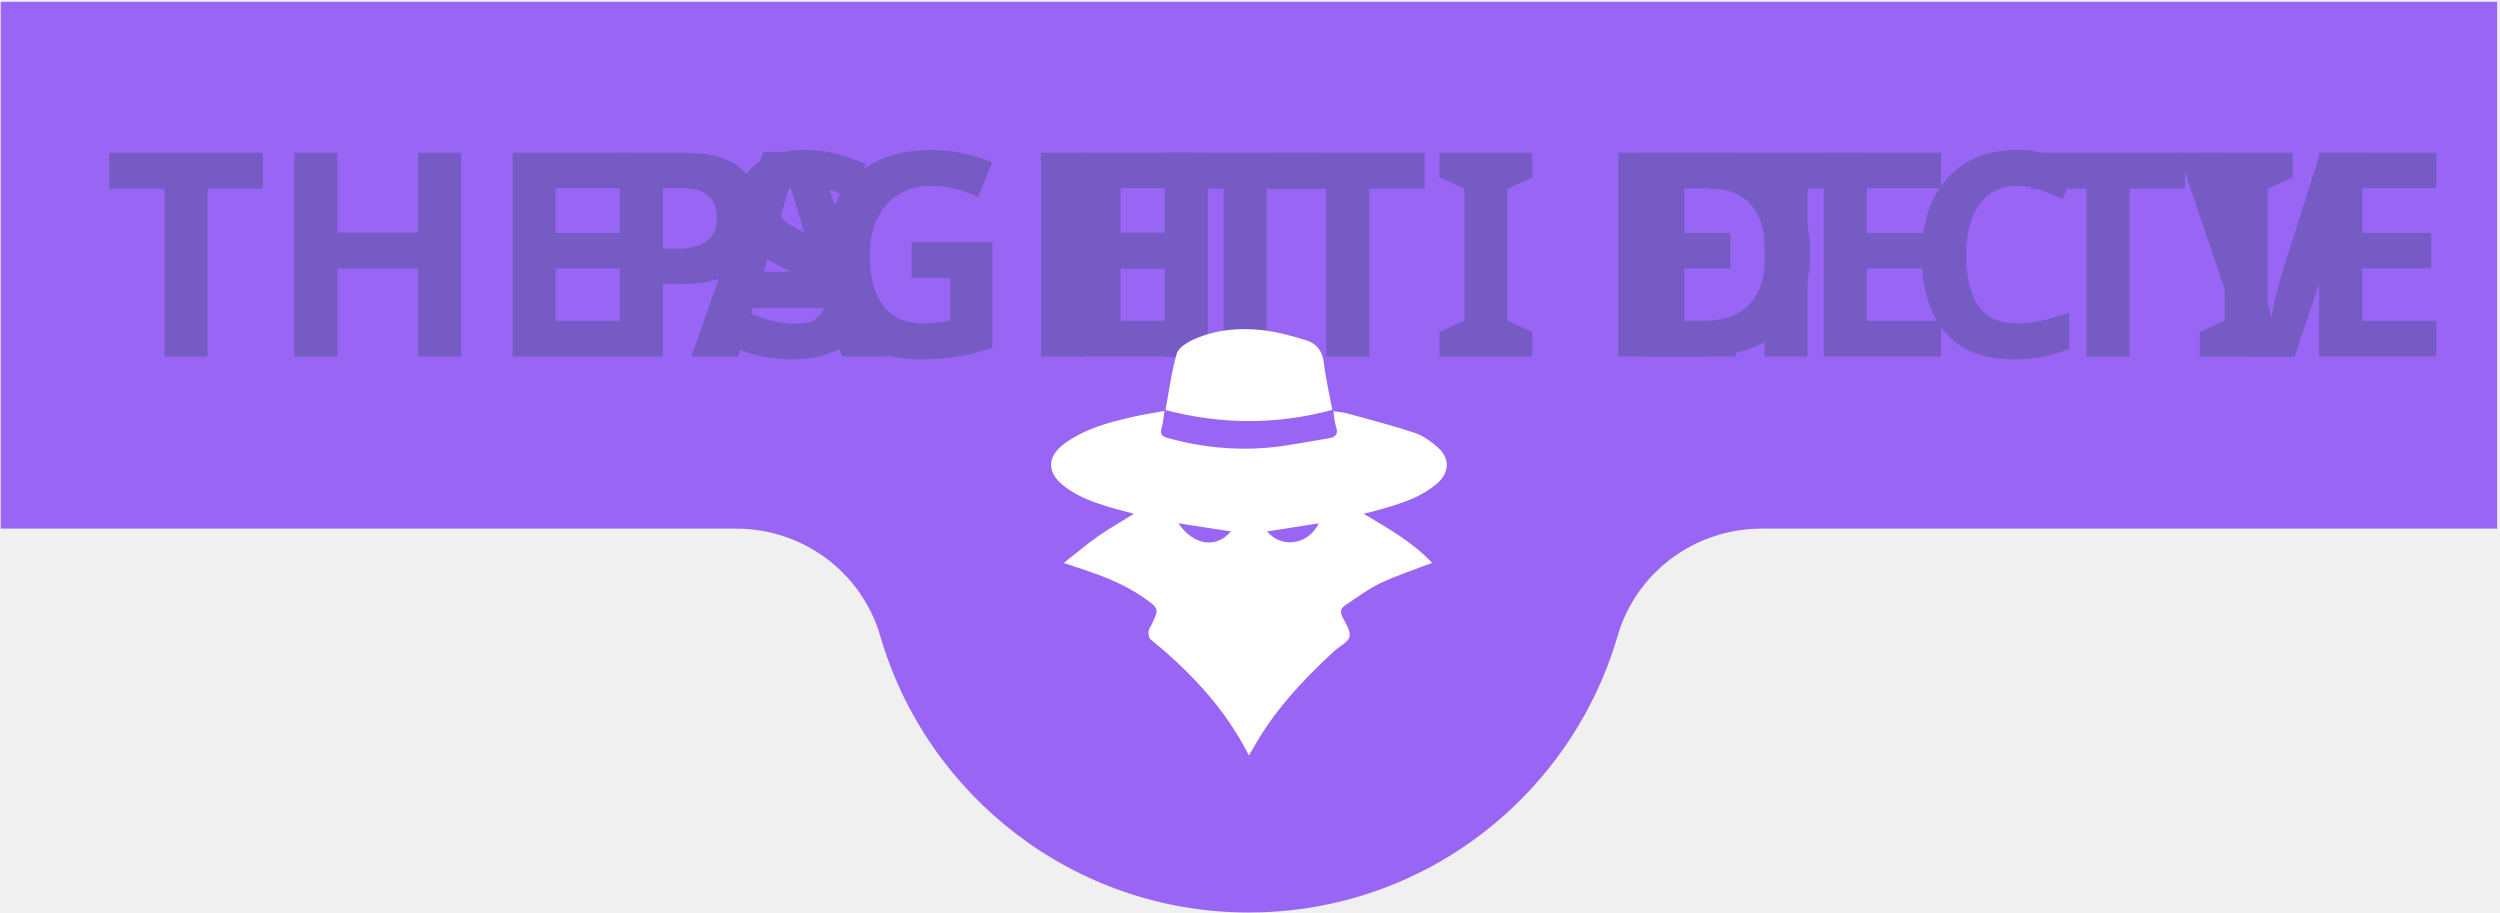
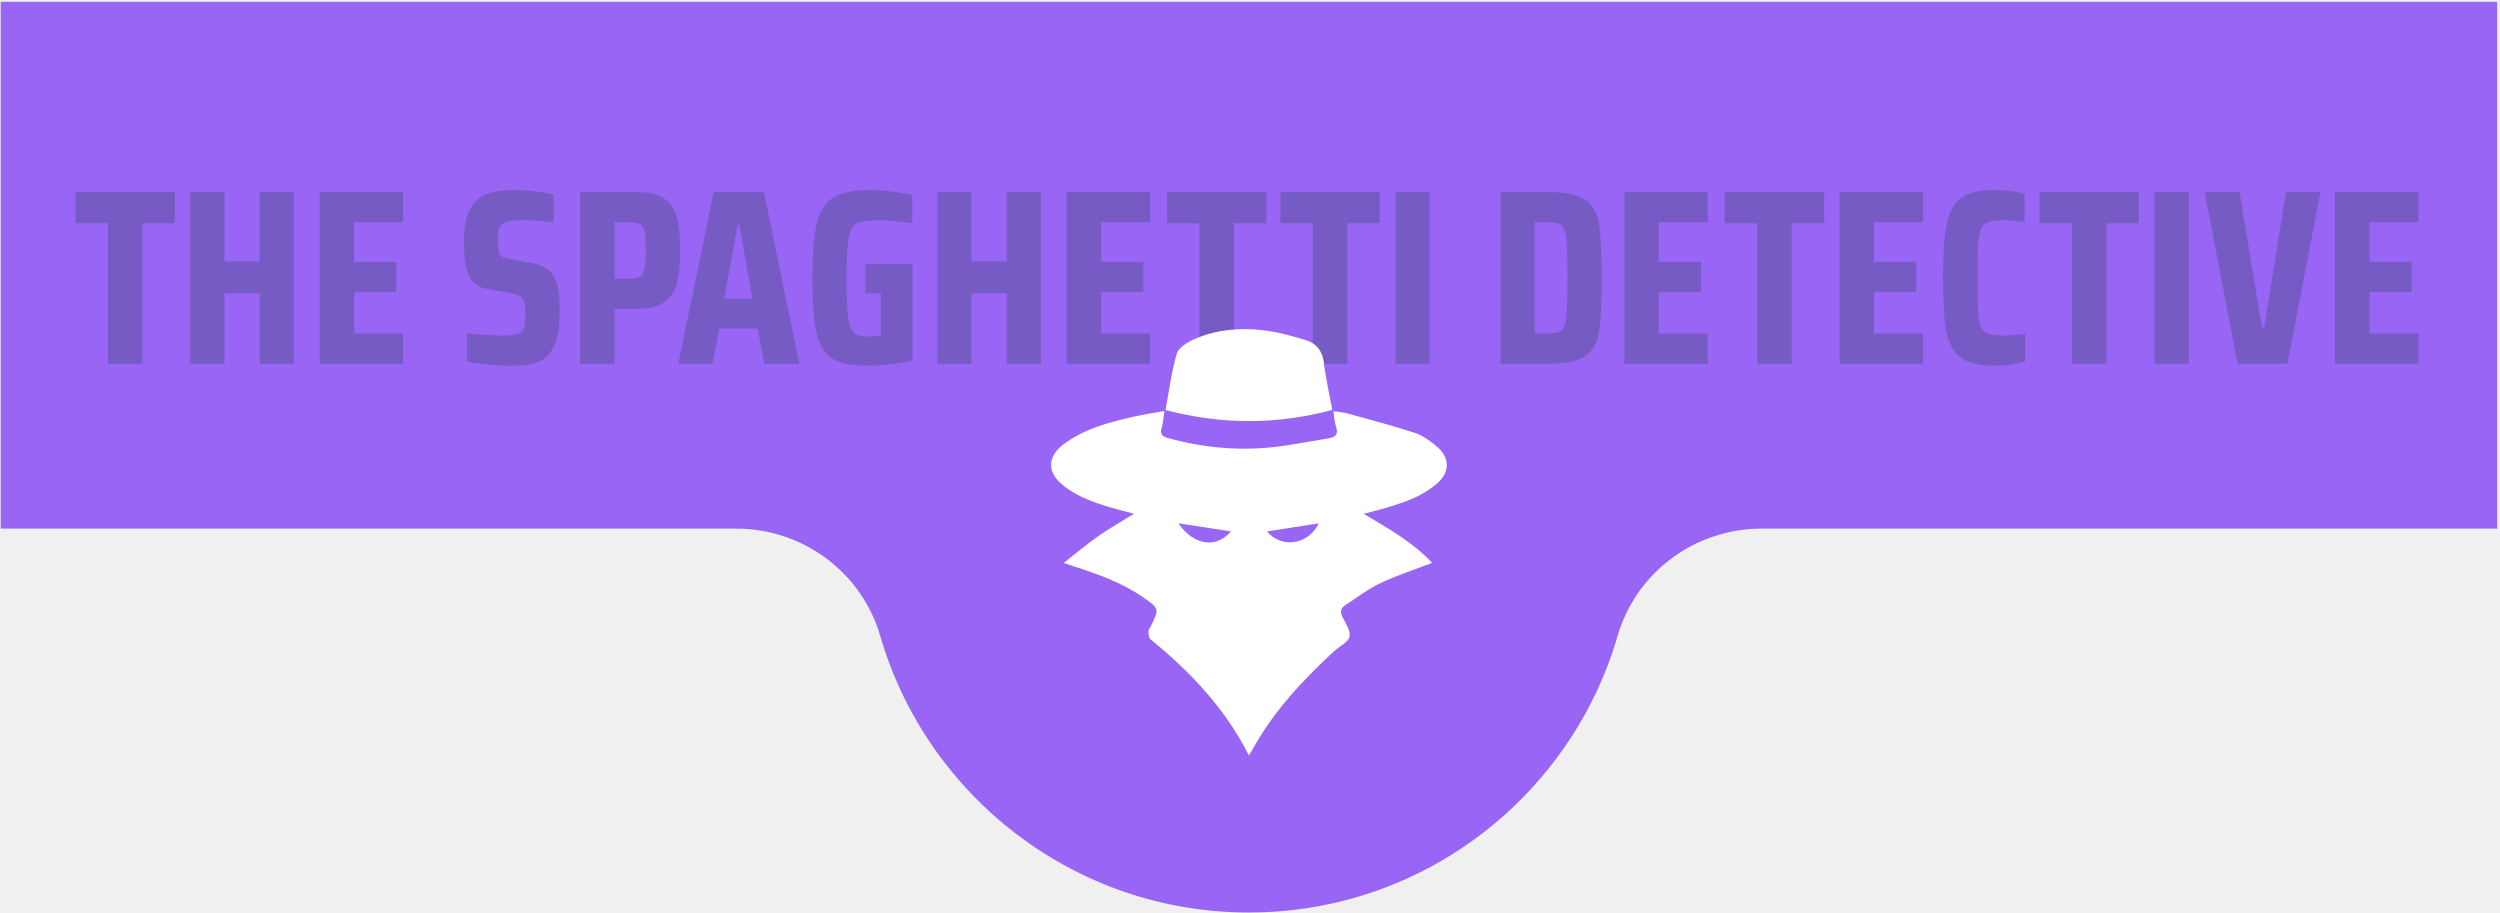
- <svg xmlns="http://www.w3.org/2000/svg" width="701px" height="256px" viewBox="0 0 701 256" version="1.1">
-   <g id="Page-1" stroke="none" stroke-width="1" fill="none" fill-rule="evenodd">
-     <g id="Artboard-1" transform="translate(-190, -227)">
-       <g id="Group-2" transform="translate(190.2039, 227.4985)">
-         <path d="M700,0 L700,147.73 L493.73,147.73 C475.09,147.73 458.57,159.94 453.36,177.84 C451.49,184.28 449.03,190.46 446.05,196.34 C428.3,231.37 391.95,255.37 349.99,255.37 C301,255.37 259.65,222.63 246.62,177.84 C241.42,159.94 224.891,147.73 206.26,147.73 L0,147.73 L0,0 L700,0 Z" id="Fill-3" fill="#9965F4" />
-         <text id="THE-SPAGHETTI-DETECT" font-family="DINCondensed-Bold, DIN Condensed" font-size="80" font-style="condensed" font-weight="bold" fill="#775BC4">
-           <tspan x="28.799" y="99.469">THE S</tspan>
-           <tspan x="166.399" y="99.469" letter-spacing="-2.32">P</tspan>
-           <tspan x="193.679" y="99.469" letter-spacing="0.32">A</tspan>
-           <tspan x="226.559" y="99.469">GH</tspan>
-           <tspan x="294.719" y="99.469" letter-spacing="1.432">E</tspan>
-           <tspan x="325.75" y="99.469" letter-spacing="2.24">T</tspan>
-           <tspan x="354.55" y="99.469">TI D</tspan>
-           <tspan x="446.39" y="99.469" letter-spacing="1.44">E</tspan>
-           <tspan x="477.43" y="99.469">T</tspan>
-           <tspan x="503.99" y="99.469" letter-spacing="0.4">E</tspan>
-           <tspan x="533.99" y="99.469" letter-spacing="1.192">C</tspan>
-           <tspan x="567.742" y="99.469">TI</tspan>
-           <tspan x="610.622" y="99.469" letter-spacing="-0.32">V</tspan>
-           <tspan x="642.862" y="99.469">E</tspan>
-         </text>
-         <g id="Group" transform="translate(294.5223, 91.78493)" fill="#FFFFFF">
-           <path d="M60.544,56.724 C64.719,61.66 72.179,60.426 75.054,54.47 C70.271,55.213 65.417,55.967 60.544,56.724 M50.428,56.72 C45.538,55.966 40.674,55.217 35.702,54.452 C39.966,60.669 46.263,61.605 50.428,56.72 M55.458,119.54 C48.744,106.245 38.966,96.038 27.851,86.955 C27.372,86.564 27.313,85.489 27.32,84.736 C27.326,84.209 27.78,83.687 28.034,83.162 C30.34,78.405 30.359,78.377 25.893,75.256 C20.022,71.154 13.355,68.802 6.625,66.597 C5.862,66.347 5.101,66.094 3.539,65.578 C7.037,62.833 9.972,60.324 13.118,58.118 C16.234,55.933 19.564,54.054 23.23,51.774 C21.586,51.342 20.293,51.017 19.009,50.662 C13.463,49.128 7.959,47.478 3.36,43.802 C-1.109,40.228 -1.142,35.863 3.392,32.387 C9.154,27.967 16.033,26.205 22.935,24.601 C25.74,23.949 28.602,23.534 31.78,22.948 C31.503,24.734 31.438,26.223 31.015,27.603 C30.461,29.41 31.093,30.099 32.806,30.569 C41.882,33.061 51.132,34.06 60.478,33.275 C66.249,32.789 71.954,31.534 77.693,30.653 C79.685,30.348 80.647,29.543 79.892,27.34 C79.468,26.102 79.435,24.73 79.16,23.011 C80.577,23.233 81.863,23.311 83.077,23.647 C89.387,25.392 95.736,27.029 101.947,29.082 C104.238,29.84 106.39,31.399 108.252,33.002 C111.963,36.195 111.794,40.294 108.048,43.454 C103.807,47.032 98.663,48.722 93.461,50.254 C91.715,50.769 89.939,51.182 87.637,51.781 C94.633,55.96 101.409,59.74 106.832,65.54 C101.801,67.484 96.905,69.065 92.301,71.258 C88.814,72.918 85.68,75.331 82.425,77.464 C81.231,78.247 80.974,79.259 81.677,80.671 C82.575,82.473 84.05,84.615 83.677,86.244 C83.315,87.82 80.898,88.9 79.432,90.251 C70.588,98.403 62.413,107.114 56.554,117.75 C56.275,118.256 55.951,118.737 55.458,119.54" id="Fill-19" />
-           <path d="M78.856,22.648 C63.187,26.863 47.821,26.786 32.083,22.702 C33.109,17.225 33.739,11.918 35.248,6.874 C35.765,5.143 38.285,3.621 40.226,2.778 C46.383,0.108 52.977,-0.459 59.562,0.325 C63.638,0.811 67.677,1.941 71.612,3.17 C74.477,4.066 76.106,6.196 76.487,9.454 C76.986,13.731 77.987,17.95 78.856,22.648" id="Fill-21" />
-         </g>
-       </g>
-     </g>
-   </g>
+ <svg xmlns="http://www.w3.org/2000/svg" width="701" height="256" viewBox="0 0 701 256" fill="none">
+   <path fill-rule="evenodd" clip-rule="evenodd" d="M700.204 0.499V148.229H493.934C475.294 148.229 458.774 160.439 453.564 178.339C451.694 184.779 449.234 190.959 446.254 196.839C428.504 231.869 392.154 255.869 350.194 255.869C301.204 255.869 259.854 223.129 246.824 178.339C241.624 160.439 225.095 148.229 206.464 148.229H0.204V0.499H700.204Z" fill="#9965F4" />
+   <path d="M30.256 102V62.59H21.156V53.84H49.016V62.59H39.916V102H30.256Z" fill="#775BC4" />
+   <path d="M72.814 102V82.19H62.944V102H53.354V53.84H62.944V73.3H72.814V53.84H82.404V102H72.814Z" fill="#775BC4" />
+   <path d="M89.653 102V53.84H113.033V62.31H99.312V73.44H111.143V81.91H99.312V93.53H113.033V102H89.653Z" fill="#775BC4" />
+   <path d="M143.455 102.56C141.495 102.56 139.349 102.443 137.015 102.21C134.729 102.023 132.699 101.743 130.925 101.37V93.53C135.685 93.903 138.975 94.09 140.795 94.09C142.429 94.09 143.665 93.997 144.505 93.81C145.345 93.623 145.975 93.297 146.395 92.83C146.769 92.457 147.002 91.943 147.095 91.29C147.235 90.59 147.305 89.61 147.305 88.35C147.305 86.623 147.212 85.41 147.025 84.71C146.839 83.963 146.442 83.427 145.835 83.1C145.275 82.727 144.272 82.4 142.825 82.12L136.245 80.93C133.912 80.51 132.302 79.227 131.415 77.08C130.529 74.933 130.085 71.83 130.085 67.77C130.085 63.803 130.645 60.77 131.765 58.67C132.932 56.57 134.519 55.147 136.525 54.4C138.532 53.653 141.075 53.28 144.155 53.28C146.302 53.28 148.355 53.42 150.315 53.7C152.322 53.98 153.955 54.26 155.215 54.54V62.38C152.695 61.96 149.872 61.75 146.745 61.75C145.065 61.75 143.759 61.82 142.825 61.96C141.939 62.1 141.285 62.357 140.865 62.73C140.352 63.103 140.025 63.64 139.885 64.34C139.745 65.04 139.675 66.067 139.675 67.42C139.675 68.867 139.745 69.917 139.885 70.57C140.072 71.223 140.375 71.69 140.795 71.97C141.215 72.25 141.939 72.483 142.965 72.67L149.125 73.79C150.759 74.023 152.135 74.537 153.255 75.33C154.422 76.077 155.332 77.337 155.985 79.11C156.639 80.977 156.965 83.613 156.965 87.02C156.965 91.453 156.429 94.79 155.355 97.03C154.282 99.27 152.789 100.763 150.875 101.51C149.009 102.21 146.535 102.56 143.455 102.56Z" fill="#775BC4" />
+   <path d="M162.66 53.84H178.55C181.957 53.84 184.524 54.447 186.25 55.66C188.024 56.873 189.214 58.647 189.82 60.98C190.427 63.267 190.73 66.323 190.73 70.15C190.73 73.837 190.45 76.847 189.89 79.18C189.33 81.467 188.164 83.287 186.39 84.64C184.617 85.947 181.98 86.6 178.48 86.6H172.32V102H162.66V53.84ZM176.1 78.13C177.687 78.13 178.807 77.943 179.46 77.57C180.114 77.197 180.534 76.497 180.72 75.47C180.954 74.397 181.07 72.623 181.07 70.15C181.07 67.677 180.954 65.927 180.72 64.9C180.534 63.873 180.114 63.197 179.46 62.87C178.854 62.497 177.757 62.31 176.17 62.31H172.32V78.13H176.1Z" fill="#775BC4" />
+   <path d="M214.343 102L212.453 92.13H201.673L199.783 102H190.193L200.133 53.84H214.203L224.143 102H214.343ZM207.273 62.94H206.853L203.073 83.8H210.983L207.273 62.94Z" fill="#775BC4" />
+   <path d="M242.631 82.26V74H255.861V101.09C254.228 101.51 252.245 101.86 249.911 102.14C247.578 102.42 245.408 102.56 243.401 102.56C238.968 102.56 235.655 101.907 233.461 100.6C231.315 99.247 229.821 96.867 228.981 93.46C228.188 90.007 227.791 84.827 227.791 77.92C227.791 71.06 228.211 65.927 229.051 62.52C229.938 59.067 231.525 56.663 233.811 55.31C236.098 53.957 239.528 53.28 244.101 53.28C245.968 53.28 247.998 53.42 250.191 53.7C252.385 53.98 254.251 54.307 255.791 54.68V62.59C251.778 62.03 248.861 61.75 247.041 61.75C243.868 61.75 241.675 62.007 240.461 62.52C239.295 63.033 238.478 64.363 238.011 66.51C237.591 68.61 237.381 72.413 237.381 77.92C237.381 83.053 237.521 86.717 237.801 88.91C238.081 91.057 238.618 92.503 239.411 93.25C240.251 93.997 241.651 94.37 243.611 94.37C244.031 94.37 245.151 94.3 246.971 94.16V82.26H242.631Z" fill="#775BC4" />
+   <path d="M282.273 102V82.19H272.403V102H262.813V53.84H272.403V73.3H282.273V53.84H291.863V102H282.273Z" fill="#775BC4" />
+   <path d="M299.112 102V53.84H322.491V62.31H308.771V73.44H320.602V81.91H308.771V93.53H322.491V102H299.112Z" fill="#775BC4" />
+   <path d="M336.345 102V62.59H327.245V53.84H355.105V62.59H346.005V102H336.345Z" fill="#775BC4" />
+   <path d="M368.123 102V62.59H359.023V53.84H386.883V62.59H377.783V102H368.123Z" fill="#775BC4" />
+   <path d="M391.291 102V53.84H400.881V102H391.291Z" fill="#775BC4" />
+   <path d="M420.752 53.84H433.772C438.719 53.84 442.242 54.54 444.342 55.94C446.489 57.293 447.819 59.51 448.332 62.59C448.846 65.623 449.102 70.733 449.102 77.92C449.102 85.107 448.846 90.24 448.332 93.32C447.819 96.353 446.489 98.57 444.342 99.97C442.242 101.323 438.719 102 433.772 102H420.752V53.84ZM433.632 93.53C435.686 93.53 437.062 93.297 437.762 92.83C438.509 92.317 438.976 91.08 439.162 89.12C439.396 87.16 439.512 83.427 439.512 77.92C439.512 72.46 439.396 68.75 439.162 66.79C438.929 64.783 438.462 63.547 437.762 63.08C437.062 62.567 435.686 62.31 433.632 62.31H430.342V93.53H433.632Z" fill="#775BC4" />
+   <path d="M455.479 102V53.84H478.859V62.31H465.139V73.44H476.969V81.91H465.139V93.53H478.859V102H455.479Z" fill="#775BC4" />
+   <path d="M492.722 102V62.59H483.622V53.84H511.482V62.59H502.382V102H492.722Z" fill="#775BC4" />
+   <path d="M515.82 102V53.84H539.2V62.31H525.48V73.44H537.31V81.91H525.48V93.53H539.2V102H515.82Z" fill="#775BC4" />
+   <path d="M567.852 101.37C566.872 101.697 565.589 101.977 564.002 102.21C562.462 102.443 560.992 102.56 559.592 102.56C555.206 102.56 551.986 101.837 549.932 100.39C547.879 98.943 546.502 96.54 545.802 93.18C545.149 89.82 544.822 84.733 544.822 77.92C544.822 71.153 545.172 66.09 545.872 62.73C546.572 59.323 547.949 56.897 550.002 55.45C552.102 54.003 555.299 53.28 559.592 53.28C561.132 53.28 562.649 53.397 564.142 53.63C565.682 53.817 566.872 54.073 567.712 54.4V62.24C565.006 61.913 562.952 61.75 561.552 61.75C559.172 61.75 557.516 62.077 556.582 62.73C555.696 63.337 555.112 64.667 554.832 66.72C554.599 68.773 554.482 72.507 554.482 77.92C554.482 83.333 554.599 87.067 554.832 89.12C555.112 91.173 555.696 92.527 556.582 93.18C557.516 93.787 559.172 94.09 561.552 94.09C563.699 94.09 565.799 93.927 567.852 93.6V101.37Z" fill="#775BC4" />
+   <path d="M580.987 102V62.59H571.887V53.84H599.747V62.59H590.647V102H580.987Z" fill="#775BC4" />
+   <path d="M604.155 102V53.84H613.745V102H604.155Z" fill="#775BC4" />
+   <path d="M627.407 102L618.167 53.84H627.967L634.267 91.92H634.897L640.987 53.84H650.647L641.407 102H627.407Z" fill="#775BC4" />
+   <path d="M654.721 102V53.84H678.101V62.31H664.381V73.44H676.211V81.91H664.381V93.53H678.101V102H654.721Z" fill="#775BC4" />
+   <path fill-rule="evenodd" clip-rule="evenodd" d="M355.27 149.007C359.445 153.943 366.905 152.709 369.78 146.753C364.997 147.496 360.143 148.25 355.27 149.007M345.154 149.003C340.264 148.249 335.4 147.5 330.428 146.735C334.692 152.952 340.989 153.888 345.154 149.003M350.184 211.823C343.47 198.528 333.692 188.321 322.577 179.238C322.098 178.847 322.039 177.772 322.046 177.019C322.052 176.492 322.506 175.97 322.76 175.445C325.066 170.688 325.085 170.66 320.619 167.539C314.748 163.437 308.081 161.085 301.351 158.88C300.588 158.63 299.827 158.377 298.265 157.861C301.763 155.116 304.698 152.607 307.844 150.401C310.96 148.216 314.29 146.337 317.956 144.057C316.312 143.625 315.019 143.3 313.735 142.945C308.189 141.411 302.685 139.761 298.086 136.085C293.617 132.511 293.584 128.146 298.118 124.67C303.88 120.25 310.759 118.488 317.661 116.884C320.466 116.232 323.328 115.817 326.506 115.231C326.229 117.017 326.164 118.506 325.741 119.886C325.187 121.693 325.819 122.382 327.532 122.852C336.608 125.344 345.858 126.343 355.204 125.558C360.975 125.072 366.68 123.817 372.419 122.936C374.411 122.631 375.373 121.826 374.618 119.623C374.194 118.385 374.161 117.013 373.886 115.294C375.303 115.516 376.589 115.594 377.803 115.93C384.113 117.675 390.462 119.312 396.673 121.365C398.964 122.123 401.116 123.682 402.978 125.285C406.689 128.478 406.52 132.577 402.774 135.737C398.533 139.315 393.389 141.005 388.187 142.537C386.441 143.052 384.665 143.465 382.363 144.064C389.359 148.243 396.135 152.023 401.558 157.823C396.527 159.767 391.631 161.348 387.027 163.541C383.54 165.201 380.406 167.614 377.151 169.747C375.957 170.53 375.7 171.542 376.403 172.954C377.301 174.756 378.776 176.898 378.403 178.527C378.041 180.103 375.624 181.183 374.158 182.534C365.314 190.686 357.139 199.397 351.28 210.033C351.001 210.539 350.677 211.02 350.184 211.823" fill="white" />
+   <path fill-rule="evenodd" clip-rule="evenodd" d="M373.582 114.931C357.913 119.146 342.547 119.069 326.809 114.985C327.835 109.508 328.465 104.201 329.974 99.157C330.491 97.426 333.011 95.904 334.952 95.061C341.109 92.391 347.703 91.824 354.288 92.608C358.364 93.094 362.403 94.224 366.338 95.453C369.203 96.349 370.832 98.479 371.213 101.737C371.712 106.014 372.713 110.233 373.582 114.931" fill="white" />
</svg>
